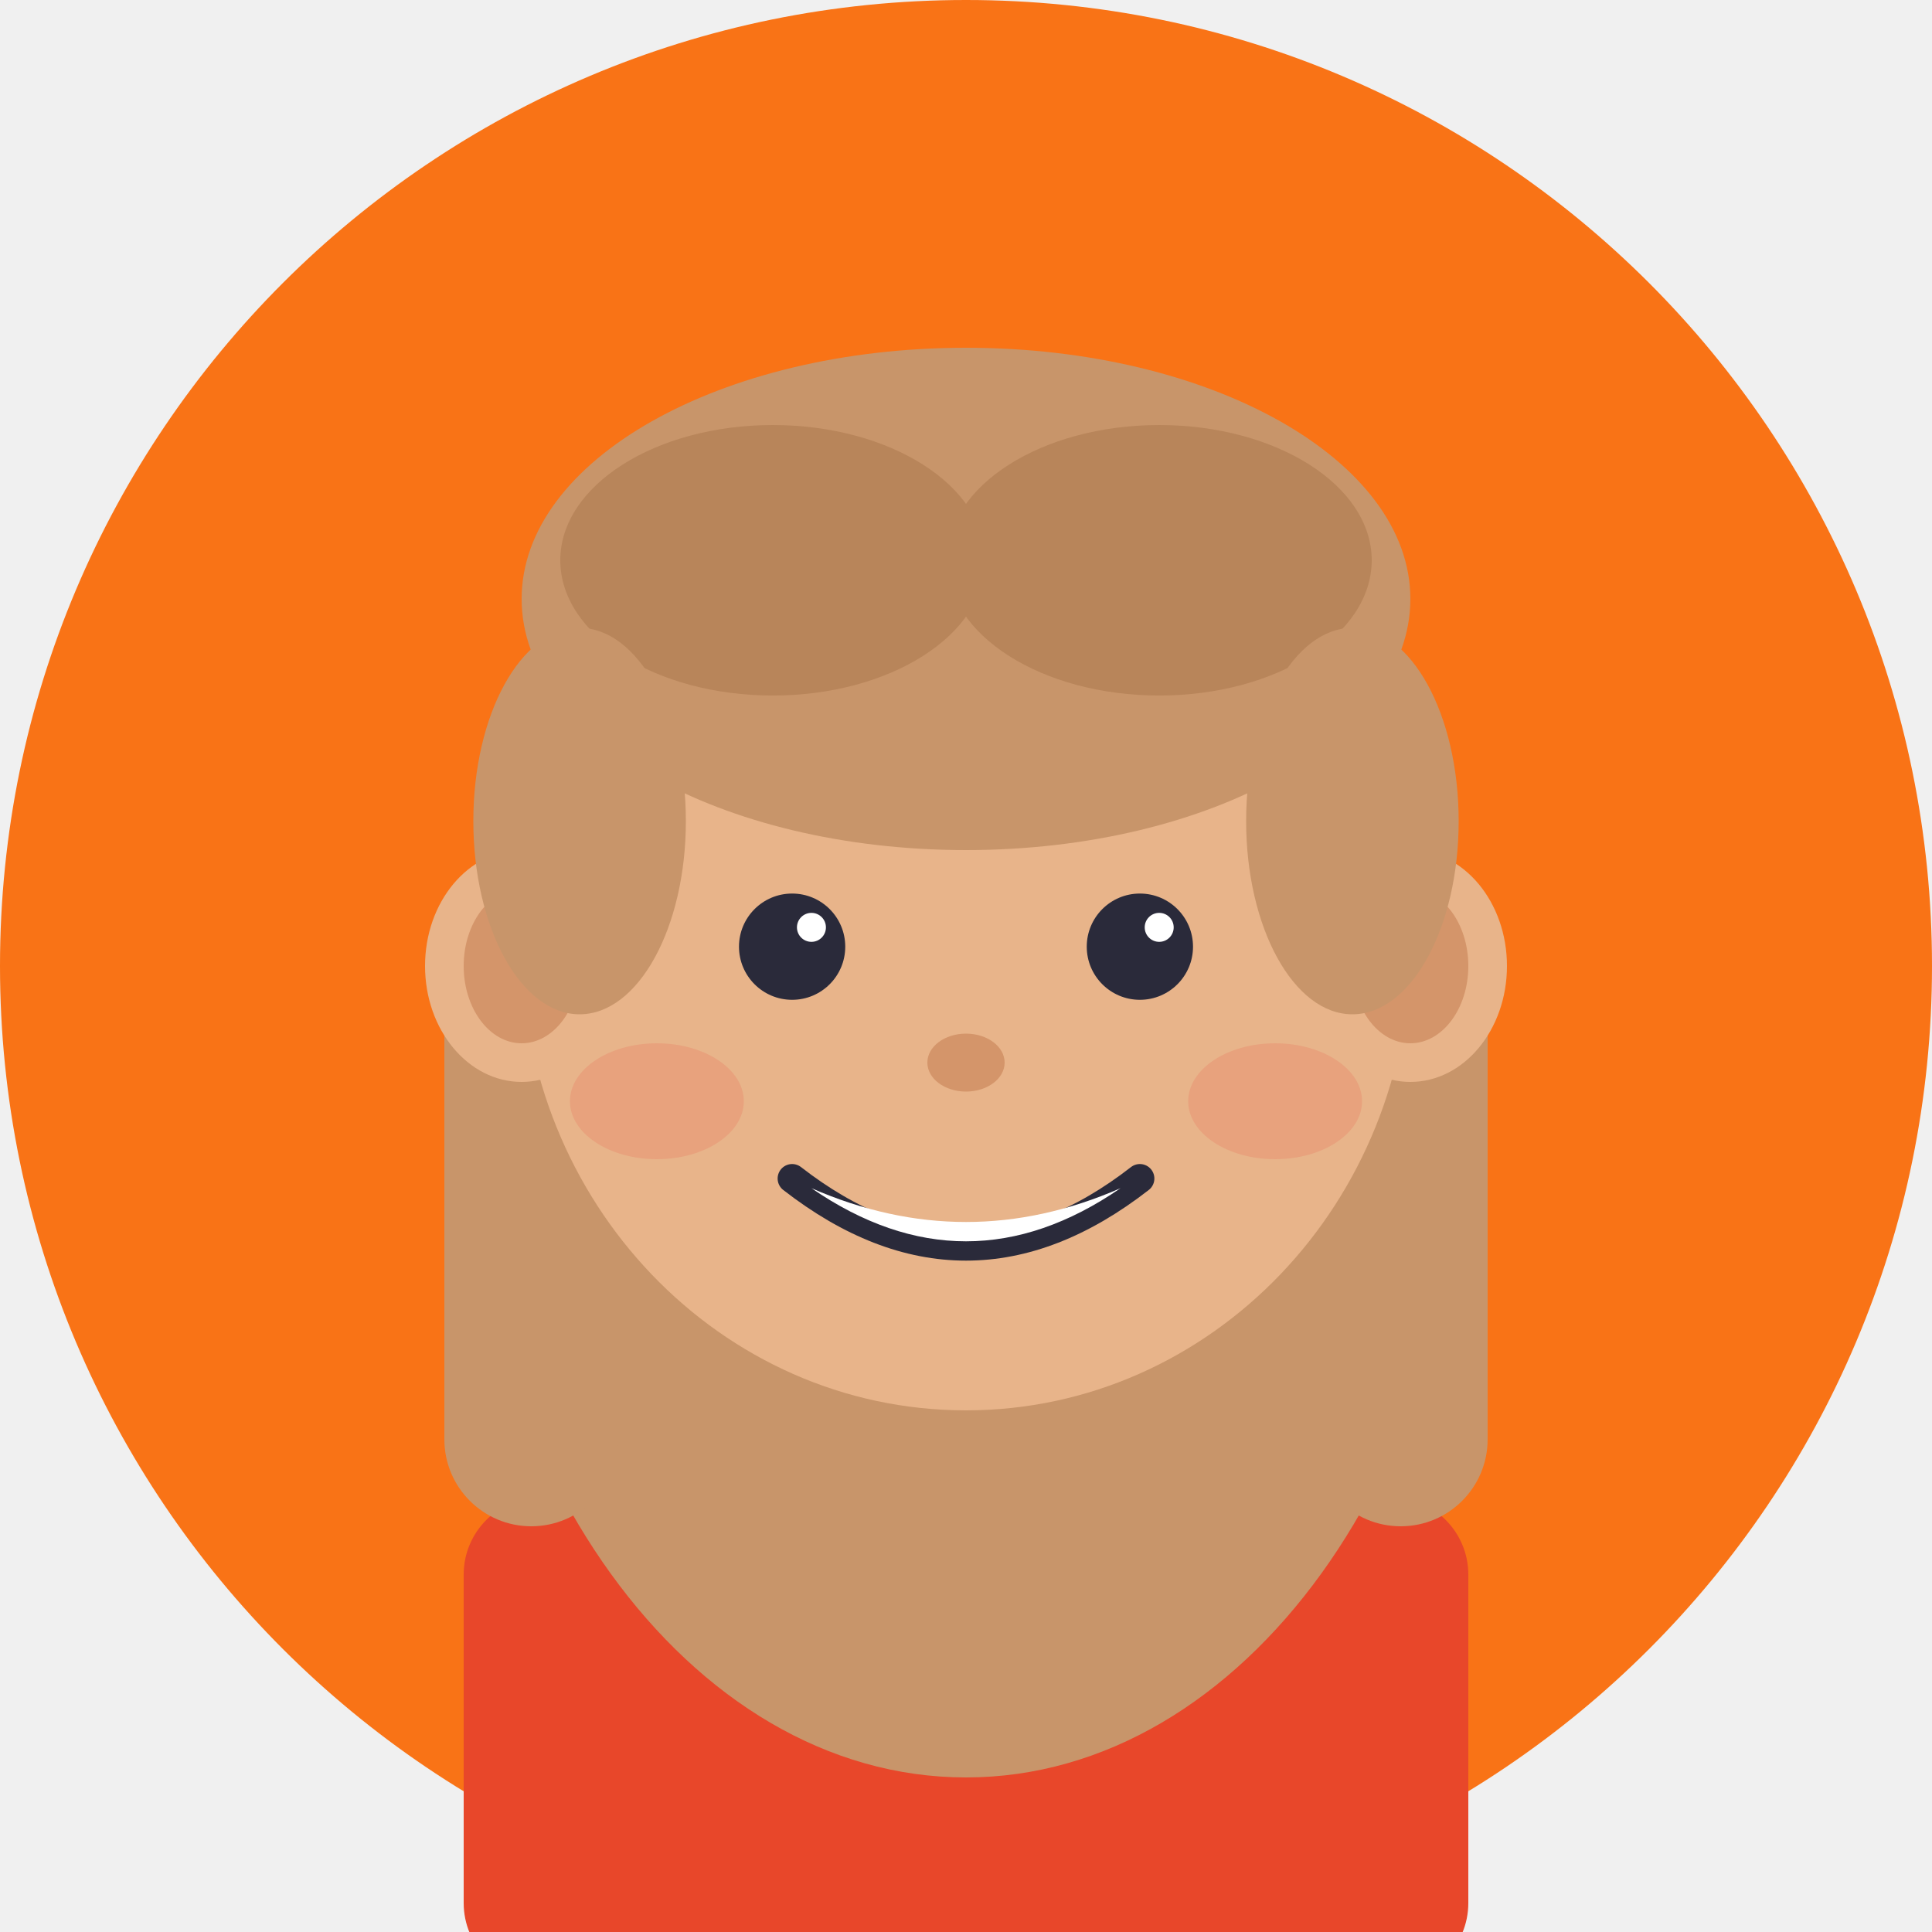
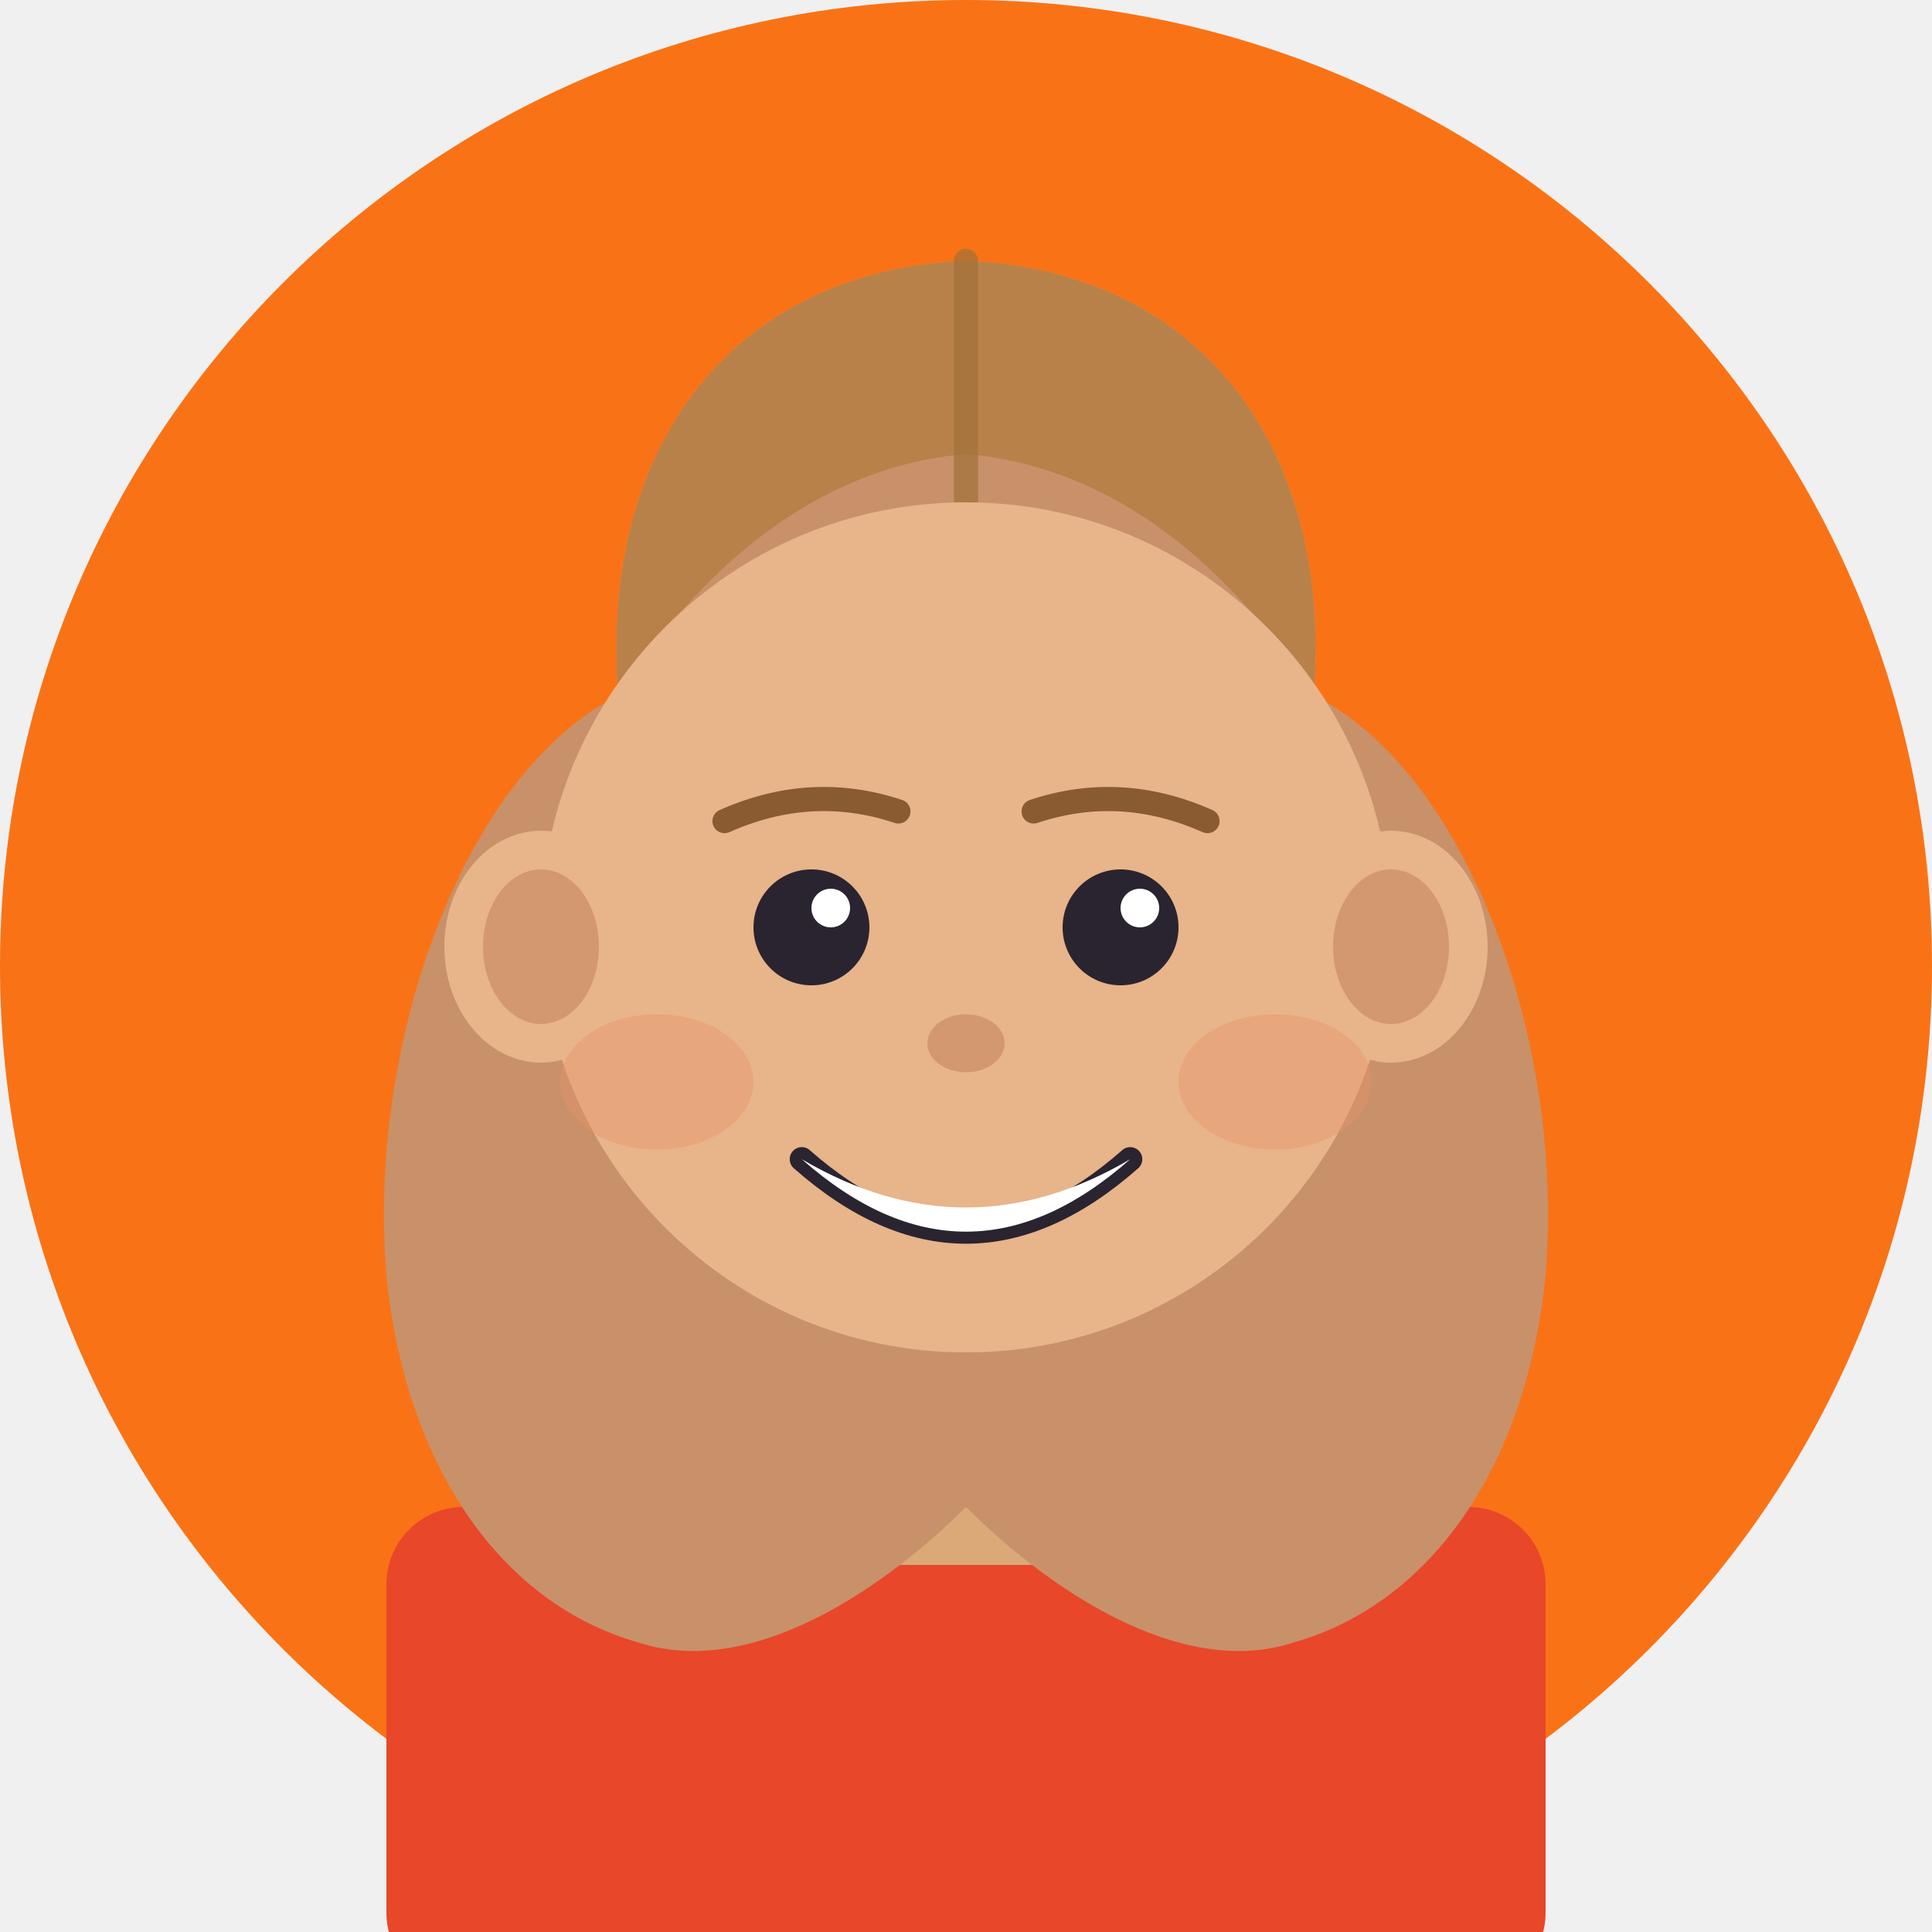
<svg xmlns="http://www.w3.org/2000/svg" viewBox="0 0 200 200" width="200" height="200">
-   <rect width="200" height="200" fill="#f97316" rx="100" />
-   <ellipse cx="100" cy="185" rx="52" ry="38" fill="#e8472a" />
-   <rect x="48" y="155" width="104" height="50" fill="#e8472a" rx="8" />
-   <rect x="87" y="140" width="26" height="22" fill="#d4956a" rx="4" />
-   <ellipse cx="100" cy="112" rx="52" ry="72" fill="#c8956a" />
-   <rect x="46" y="98" width="18" height="60" fill="#c8956a" rx="9" />
-   <rect x="136" y="98" width="18" height="60" fill="#c8956a" rx="9" />
-   <ellipse cx="100" cy="98" rx="46" ry="48" fill="#e8b48a" />
-   <ellipse cx="54" cy="100" rx="10" ry="12" fill="#e8b48a" />
-   <ellipse cx="146" cy="100" rx="10" ry="12" fill="#e8b48a" />
-   <ellipse cx="54" cy="100" rx="6" ry="8" fill="#d4956a" />
-   <ellipse cx="146" cy="100" rx="6" ry="8" fill="#d4956a" />
-   <ellipse cx="100" cy="62" rx="46" ry="26" fill="#c8956a" />
-   <ellipse cx="80" cy="58" rx="22" ry="14" fill="#b8855a" />
-   <ellipse cx="120" cy="58" rx="22" ry="14" fill="#b8855a" />
-   <ellipse cx="60" cy="85" rx="11" ry="20" fill="#c8956a" />
-   <ellipse cx="140" cy="85" rx="11" ry="20" fill="#c8956a" />
-   <circle cx="82" cy="98" r="5.5" fill="#2a2a3a" />
-   <circle cx="118" cy="98" r="5.5" fill="#2a2a3a" />
-   <circle cx="84" cy="96" r="1.5" fill="white" />
-   <circle cx="120" cy="96" r="1.5" fill="white" />
-   <ellipse cx="100" cy="110" rx="4" ry="3" fill="#d4956a" />
-   <path d="M 82 122 Q 100 136 118 122" stroke="#2a2a3a" stroke-width="3" fill="none" stroke-linecap="round" />
-   <path d="M 84 123 Q 100 134 116 123 Q 100 130 84 123" fill="white" />
-   <ellipse cx="68" cy="114" rx="9" ry="6" fill="#e89070" opacity="0.5" />
-   <ellipse cx="132" cy="114" rx="9" ry="6" fill="#e89070" opacity="0.5" />
+   <circle cx="100" cy="100" r="100" fill="#f97316" />
+   <rect x="40" y="156" width="120" height="50" fill="#e8472a" rx="8" />
+   <ellipse cx="100" cy="158" rx="44" ry="14" fill="#e8472a" />
+   <rect x="87" y="142" width="26" height="20" fill="#dba878" rx="5" />
+   <path d="     M 64 72     C 62 46, 76 28, 100 27     C 124 28, 138 46, 136 72     C 152 80, 162 108, 160 132     C 158 152, 148 166, 134 170     C 122 174, 108 164, 100 156     C 92 164, 78 174, 66 170     C 52 166, 42 152, 40 132     C 38 108, 48 80, 64 72 Z   " fill="#c8916a" />
+   <path d="     M 64 72     C 62 46, 76 28, 100 27     C 124 28, 138 46, 136 72     C 125 55, 112 48, 100 47     C 88 48, 75 55, 64 72 Z   " fill="#b8814a" />
+   <path d="M 100 27 L 100 58" stroke="#a07038" stroke-width="2.5" stroke-linecap="round" opacity="0.7" />
+   <circle cx="100" cy="96" r="44" fill="#e8b48a" />
+   <ellipse cx="56" cy="98" rx="10" ry="12" fill="#e8b48a" />
+   <ellipse cx="144" cy="98" rx="10" ry="12" fill="#e8b48a" />
+   <ellipse cx="56" cy="98" rx="6" ry="8" fill="#d49870" />
+   <ellipse cx="144" cy="98" rx="6" ry="8" fill="#d49870" />
+   <circle cx="84" cy="96" r="6" fill="#2a2430" />
+   <circle cx="116" cy="96" r="6" fill="#2a2430" />
+   <circle cx="86" cy="94" r="2" fill="white" />
+   <circle cx="118" cy="94" r="2" fill="white" />
+   <path d="M 75 85 Q 84 81 93 84" stroke="#8a5a30" stroke-width="2.5" fill="none" stroke-linecap="round" />
+   <path d="M 107 84 Q 116 81 125 85" stroke="#8a5a30" stroke-width="2.5" fill="none" stroke-linecap="round" />
+   <ellipse cx="100" cy="108" rx="4" ry="3" fill="#d49870" />
+   <path d="M 83 120 Q 100 135 117 120" stroke="#2a2430" stroke-width="2.5" fill="none" stroke-linecap="round" />
+   <path d="M 83 120 Q 100 135 117 120 Q 100 130 83 120 Z" fill="white" />
+   <ellipse cx="68" cy="112" rx="10" ry="7" fill="#e89068" opacity="0.4" />
+   <ellipse cx="132" cy="112" rx="10" ry="7" fill="#e89068" opacity="0.4" />
</svg>
